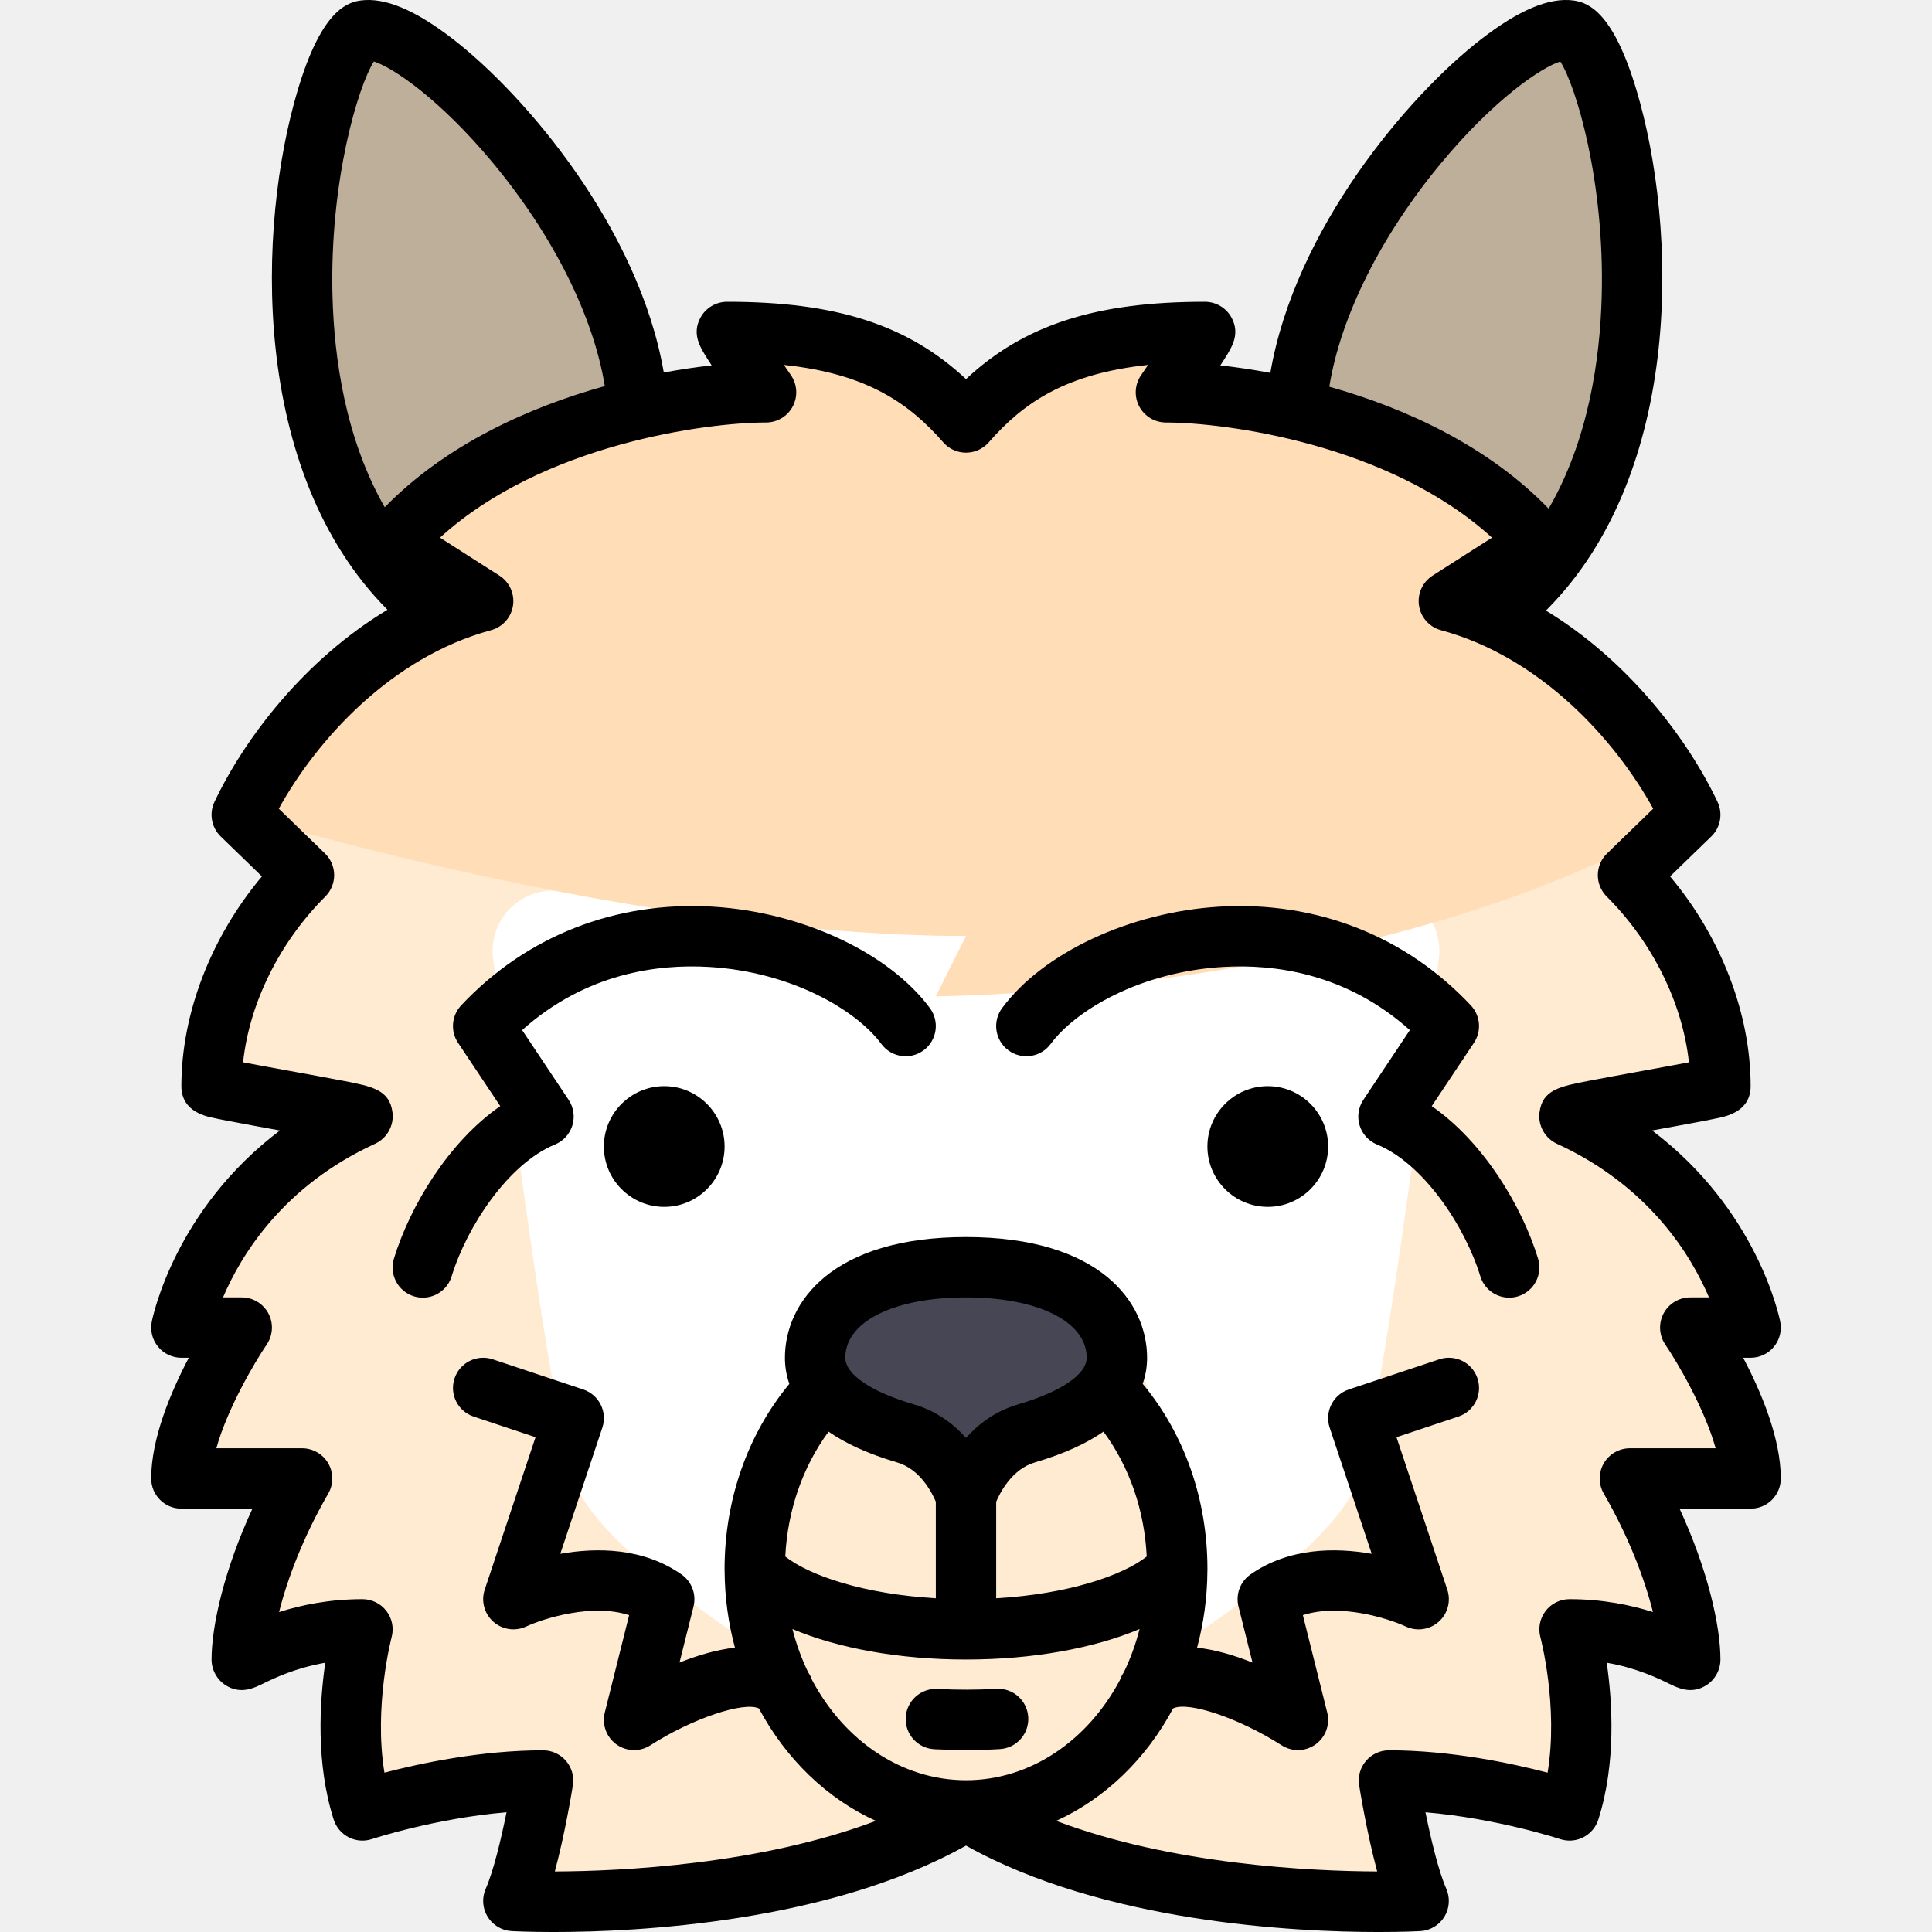
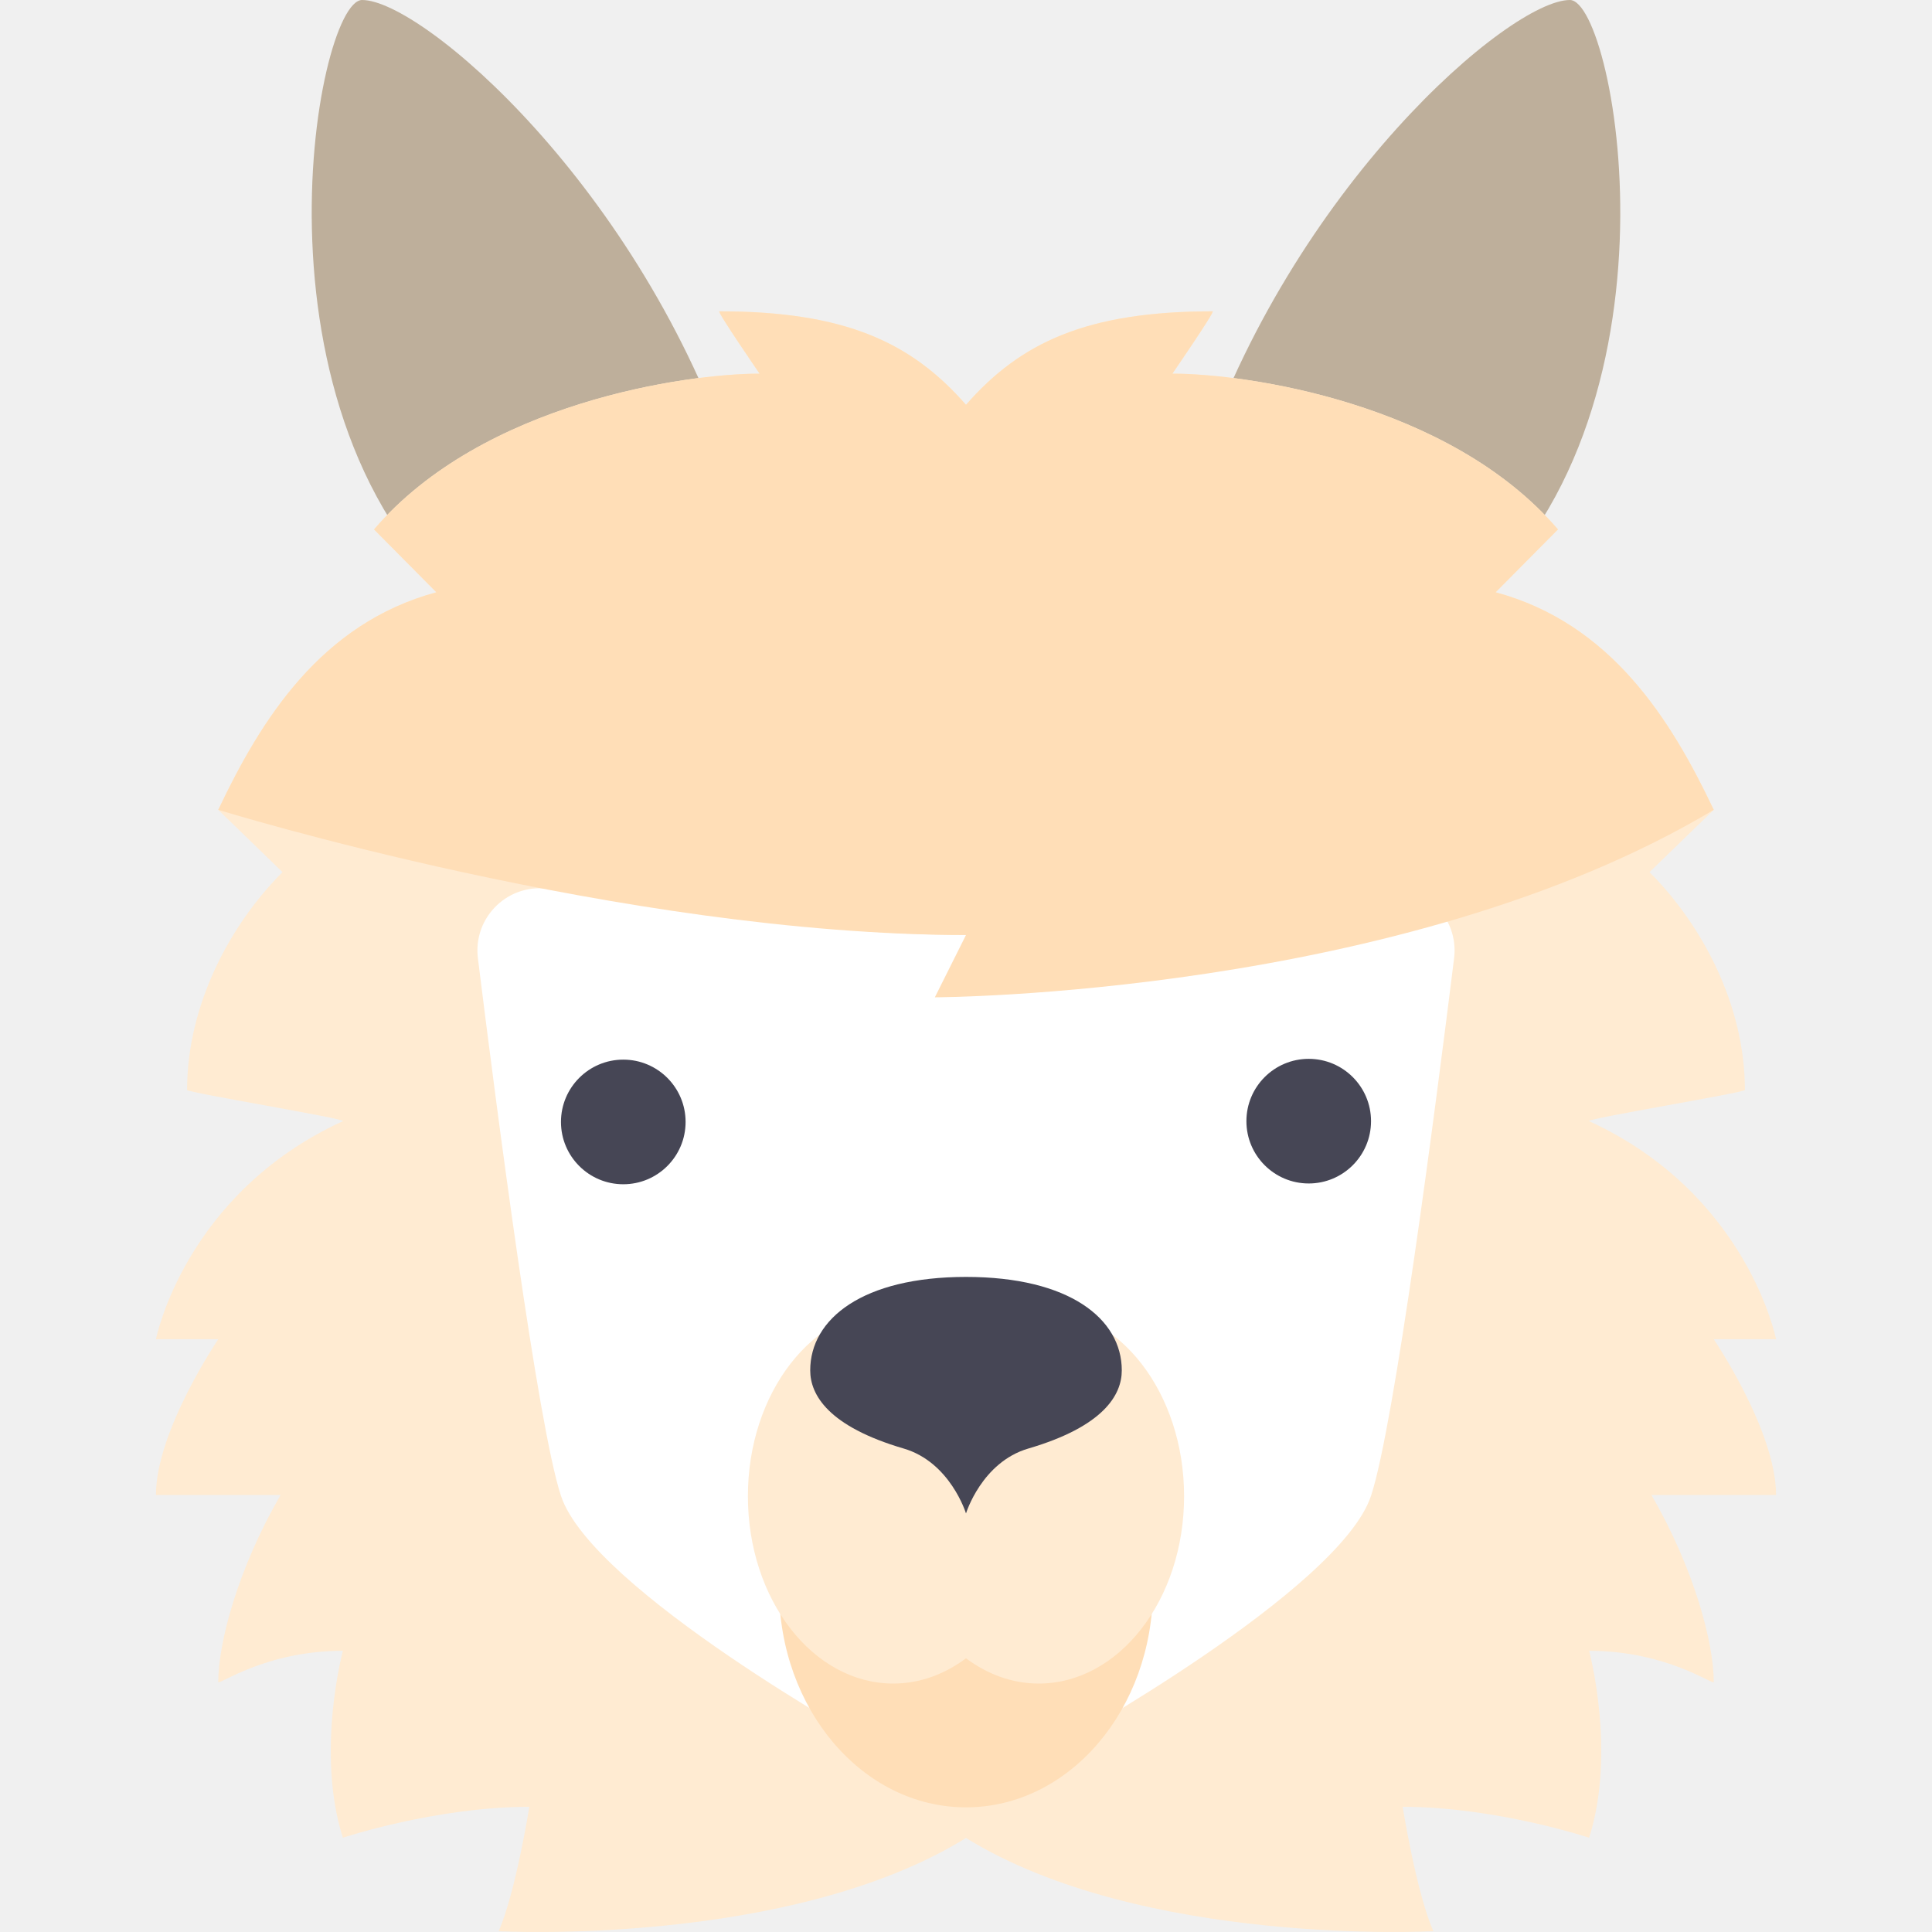
- <svg xmlns="http://www.w3.org/2000/svg" height="800px" width="800px" version="1.1" id="Layer_1" viewBox="0 0 512.003 512.003" xml:space="preserve">
-   <path style="fill:#FFEBD2;" d="M256.001,479.88c45.359,27.991,119.994,23.933,119.994,23.933  c-4.378-9.974-7.875-31.932-7.875-31.932c23.999,0,47.873,7.934,47.873,7.934c7-21.933,0-47.998,0-47.998  c19.999,0,31.999,9,31.999,8c0-10.003-5-28.999-15.999-47.998h31.999c0-16.434-15.999-39.999-15.999-39.999  c-0.058,0,15.999,0.001,15.999,0.001s-7.333-37.331-47.998-55.997c-1.212-0.557,39.998-7.333,39.998-8  c0-21.999-11.166-42.599-24.499-55.931l16.499-15.999c-11.065-23.332-26.433-47.859-55.997-55.858l15.999-16.138  c-27.999-32.665-80.329-39.998-98.995-39.998c0,0,10.999-15.999,10.333-15.999c-32.331,0-49.331,8-63.33,23.999  c-13.999-15.999-30.999-23.999-63.33-23.999c-0.667,0,10.333,15.999,10.333,15.999c-18.666,0-70.997,7.333-98.995,39.998  l15.999,16.138c-29.565,8-44.932,32.525-55.997,55.858l16.499,15.999c-13.332,13.332-24.499,33.932-24.499,55.931  c0,0.667,41.21,7.443,39.998,8c-40.665,18.666-47.998,55.997-47.998,55.997s16.057-0.001,15.999-0.001  c0,0-15.999,23.565-15.999,39.999H80.01C69.01,410.817,64.01,429.813,64.01,439.816c0,1,11.999-8,31.999-8c0,0-7,26.065,0,47.998  c0,0,23.874-7.934,47.873-7.934c0,0-3.497,21.959-7.875,31.932C136.007,503.813,210.642,507.872,256.001,479.88z" />
-   <path style="fill:#FFFFFF;" d="M256.001,248.031c-37.008,0-81.004-6.989-106.587-11.727c-10.628-1.969-20.065,6.976-18.735,17.701  c4.895,39.463,15.346,119.924,21.327,138.02c8,24.204,79.996,63.997,79.996,63.997l23.999-0.205L280,456.021  c0,0,71.997-39.793,79.996-63.997c5.98-18.095,16.432-98.556,21.327-138.02c1.331-10.725-8.108-19.67-18.735-17.701  C337.005,241.042,293.01,248.031,256.001,248.031z" />
-   <ellipse style="fill:#FFDEB7;" cx="255.999" cy="415.821" rx="47.998" ry="56.197" />
-   <path style="fill:#FFEBD2;" d="M272.668,338.782c-6.079,0-11.759,2.386-16.666,6.488c-4.907-4.102-10.588-6.488-16.666-6.488  c-18.409,0-33.331,21.535-33.331,48.101c0,26.565,14.923,48.101,33.331,48.101c6.079,0,11.759-2.386,16.666-6.488  c4.907,4.102,20.92,3.488,26.999,3.488c18.409,0,23.999-18.536,23.999-45.101C306.999,360.317,291.076,338.782,272.668,338.782z" />
-   <path style="fill:#FFDEB7;" d="M248.002,264.03c0,0,119.994-0.278,199.991-48.137c-11.065-23.332-26.433-47.859-55.997-55.858  l15.999-16.138c-27.999-32.665-80.329-39.998-98.995-39.998c0,0,10.999-15.999,10.333-15.999c-32.331,0-49.331,8-63.33,23.999  c-13.999-15.999-30.999-23.999-63.33-23.999c-0.667,0,10.333,15.999,10.333,15.999c-18.666,0-70.997,7.333-98.995,39.998  l15.999,16.138c-29.565,8-44.932,32.525-55.997,55.858c0,0,103.995,32.138,191.991,32.138L248.002,264.03z" />
-   <path style="fill:#FFEBD2;" d="M294.689,369.56l-2.977,0.056c-3.52,3.685-9.611,7.31-19.712,10.27  c-11.986,3.514-15.999,16.666-15.999,16.666s-4.013-13.152-15.999-16.666c-8.9-2.608-14.686-5.733-18.345-8.96l-5.647,0.106  c-9.892,11.539-15.99,27.341-15.99,44.771c0,35.334,25.064,63.979,55.981,63.979s55.981-28.645,55.981-63.979  C311.984,397.62,305.346,381.208,294.689,369.56z" />
-   <path style="fill:#464655;" d="M256.001,396.551c0,0,4.013-13.152,15.999-16.666c10.102-2.96,16.192-6.585,19.712-10.27  c3.217-3.368,4.287-6.787,4.287-9.795c0-13.254-13.489-23.999-39.998-23.999s-39.998,10.745-39.998,23.999  c0,3.4,1.365,7.323,5.654,11.104c3.66,3.227,9.446,6.352,18.345,8.96C251.99,383.399,256.001,396.551,256.001,396.551z" />
+ <svg xmlns="http://www.w3.org/2000/svg" height="800px" width="800px" version="1.1" id="Layer_1" viewBox="0 0 512 512" xml:space="preserve">
  <g>
-     <path style="fill:#BEAF9B;" d="M415.95,8.061c-15.328-2-65.978,48.953-71.977,96.936c23.649,4.885,46.181,20.185,68.021,41.935   C449.008,96.821,426.824,9.479,415.95,8.061z" />
-     <path style="fill:#BEAF9B;" d="M96.64,8.061c-10.665,1.391-35.628,78.271,1.882,135.936c1.303,2.003,66.283-43.106,70.095-40.027   C162.618,55.985,111.968,6.061,96.64,8.061z" />
+     <path style="fill:#BEAF9B;" d="M194.442,123.933C169.672,49.622,111.874,0,95.966,0c-12.385,0-33.632,115.676,32.422,165.217   L194.442,123.933z" />
+     <path style="fill:#BEAF9B;" d="M317.557,123.933C342.327,49.622,400.125,0,416.033,0c12.385,0,33.632,115.676-32.422,165.217   L317.557,123.933z" />
  </g>
-   <path d="M176.028,287.842c-8.821,0-15.997,7.176-15.997,15.997c0,8.822,7.177,15.997,15.997,15.997s15.997-7.177,15.997-15.997  C192.025,295.019,184.849,287.842,176.028,287.842z" />
-   <path d="M335.976,287.842c-8.821,0-15.997,7.176-15.997,15.997c0,8.822,7.177,15.997,15.997,15.997  c8.821,0,15.997-7.177,15.997-15.997C351.973,295.019,344.797,287.842,335.976,287.842z" />
-   <path d="M461.969,359.823h1.965l0,0c2.392,0,4.658-1.07,6.178-2.917c1.52-1.847,2.133-4.277,1.672-6.625  c-0.278-1.417-6.159-29.721-33.96-50.691c0.087-0.016,0.173-0.032,0.259-0.047c5.01-0.912,9.743-1.772,13.386-2.476  c2.018-0.39,3.516-0.695,4.583-0.936c5.232-1.177,7.885-3.966,7.885-8.289c0-19.266-7.871-39.526-21.346-55.58l10.917-10.587  c2.46-2.386,3.127-6.074,1.659-9.171c-7.956-16.773-23.722-37.494-45.482-50.69c36.787-36.714,34.809-101.852,23.979-138.013  c-6.006-20.054-12.395-23.116-16.68-23.675c-6.452-0.847-14.457,2.517-24.477,10.267c-19.282,14.915-49.311,50.278-55.848,88.429  c-4.672-0.878-9.126-1.529-13.25-1.985c0.453-0.697,0.853-1.323,1.199-1.873c1.899-3.019,4.052-6.441,1.811-10.701  c-1.383-2.629-4.133-4.289-7.104-4.289c-28.8,0-47.825,6.035-63.313,20.494c-15.488-14.459-34.513-20.494-63.313-20.494  c-2.971,0-5.721,1.66-7.104,4.289c-2.241,4.26-0.089,7.682,1.811,10.701c0.346,0.55,0.746,1.176,1.199,1.873  c-3.956,0.437-8.22,1.058-12.683,1.883c-6.575-38.112-36.565-73.426-55.829-88.327c-10.018-7.75-18.022-11.114-24.476-10.267  C91.32,0.687,84.93,3.748,78.925,23.802C68.116,59.89,66.125,124.839,102.682,161.593c-21.949,13.184-37.846,34.044-45.846,50.913  c-1.469,3.097-0.802,6.786,1.659,9.171l10.917,10.587c-13.475,16.055-21.346,36.314-21.346,55.58c0,4.323,2.653,7.111,7.885,8.289  c1.066,0.24,2.565,0.546,4.583,0.936c3.644,0.703,8.376,1.564,13.386,2.476c0.086,0.016,0.172,0.031,0.259,0.047  c-27.797,20.97-33.682,49.275-33.96,50.691c-0.461,2.347,0.152,4.777,1.672,6.625c1.52,1.847,3.786,2.917,6.178,2.917h1.965  c-4.745,9.025-9.965,21.368-9.965,31.988c0,4.418,3.582,8,8,8h18.83c-7.437,16.071-10.834,30.997-10.834,39.985  c0,2.76,1.454,5.388,3.795,6.85c3.914,2.442,7.441,0.714,9.775-0.427c2.866-1.402,8.539-4.178,16.565-5.575  c-1.51,10.427-2.517,26.689,2.233,41.572c0.65,2.037,2.088,3.729,3.994,4.699c1.907,0.969,4.122,1.135,6.15,0.461  c0.193-0.064,16.812-5.524,35.66-7.102c-1.432,7.059-3.45,15.567-5.521,20.287c-1.055,2.403-0.864,5.171,0.511,7.407  c1.375,2.235,3.759,3.654,6.38,3.797c0.681,0.037,4.701,0.239,11.061,0.239c22.175,0,72.771-2.462,109.334-22.892  c36.565,20.432,87.162,22.892,109.334,22.892c6.358,0,10.381-0.202,11.061-0.239c2.621-0.143,5.005-1.562,6.38-3.797  c1.375-2.236,1.566-5.003,0.511-7.407c-2.068-4.712-4.086-13.221-5.52-20.284c18.797,1.581,35.468,7.036,35.658,7.099  c2.029,0.673,4.243,0.507,6.15-0.461c1.906-0.97,3.344-2.662,3.994-4.699c4.75-14.883,3.743-31.145,2.233-41.572  c8.027,1.397,13.699,4.173,16.565,5.575c2.335,1.143,5.862,2.87,9.775,0.427c2.342-1.461,3.795-4.089,3.795-6.85  c0-8.989-3.399-23.914-10.835-39.985h18.83c4.418,0,8-3.582,8-8C471.934,381.191,466.713,368.848,461.969,359.823z M381.813,43.345  c14.142-17.069,26.627-25.452,31.685-27.055c4.198,6.59,11.77,31.761,10.975,62.166c-0.439,16.799-3.521,38.15-14.065,56.345  c-16.055-16.608-37.881-26.632-58.122-32.319C355.265,83.93,365.909,62.54,381.813,43.345z M99.091,16.29  c5.059,1.604,17.543,9.987,31.685,27.055c15.858,19.14,26.49,40.463,29.504,58.977c-20.245,5.617-42.151,15.564-58.32,32.102  c-10.37-18.112-13.407-39.286-13.843-55.968C87.32,48.049,94.893,22.878,99.091,16.29z M219.582,379.409  c4.365,3.024,10.258,5.828,18.174,8.149c6.13,1.797,9.265,8.064,10.246,10.415v25.591c-18.785-1.089-33.266-5.892-39.892-11.062  C208.72,400.236,212.72,388.718,219.582,379.409z M256.001,343.828c19.132,0,31.988,6.427,31.988,15.993  c0,4.406-6.82,9.035-18.243,12.382c-5.995,1.757-10.475,5.204-13.744,8.86c-3.27-3.656-7.75-7.103-13.745-8.86  c-11.422-3.348-18.242-7.977-18.242-12.382C224.014,350.255,236.869,343.828,256.001,343.828z M264.001,397.979  c0.99-2.352,4.154-8.636,10.246-10.422c7.925-2.323,13.821-5.13,18.187-8.157c6.87,9.299,10.856,20.781,11.462,33.098  c-6.625,5.173-21.107,9.977-39.894,11.064v-25.585H264.001z M215.22,445.253c-0.239-0.715-0.584-1.403-1.033-2.043  c-1.743-3.604-3.152-7.453-4.182-11.493c12.083,5.098,28.365,8.081,45.996,8.081c17.631,0,33.912-2.983,45.996-8.081  c-1.029,4.041-2.439,7.889-4.182,11.493c-0.449,0.64-0.794,1.328-1.033,2.043c-8.472,15.909-23.581,26.53-40.781,26.53  C238.801,471.782,223.692,461.162,215.22,445.253z M431.944,383.811c-2.86,0-5.502,1.526-6.931,4.004  c-1.428,2.478-1.426,5.529,0.007,8.004c6.532,11.282,10.797,22.482,13.031,31.393c-5.774-1.83-13.254-3.414-22.103-3.414  c-2.488,0-4.834,1.158-6.348,3.132c-1.514,1.974-2.023,4.54-1.378,6.943c0.056,0.208,4.828,18.351,1.907,35.905  c-9.431-2.466-25.597-5.927-42.041-5.927c-2.341,0-4.565,1.026-6.085,2.807s-2.183,4.139-1.815,6.451  c0.267,1.674,2.078,12.772,4.78,22.853c-17.678-0.074-54.333-1.795-85.07-13.408c12.973-5.9,23.85-16.44,30.983-29.798  c3.933-1.965,17.462,2.537,28.77,9.768c1.319,0.847,2.821,1.268,4.321,1.268c1.639,0,3.274-0.502,4.666-1.501  c2.665-1.913,3.892-5.257,3.096-8.439l-6.454-25.814c9.811-3.191,22.58,0.843,27.3,3.014c2.896,1.352,6.319,0.849,8.706-1.277  c2.387-2.126,3.277-5.47,2.267-8.502l-13.465-40.395l16.403-5.468c4.191-1.397,6.457-5.928,5.06-10.118  c-1.396-4.192-5.927-6.457-10.119-5.06l-23.992,7.998c-2.013,0.671-3.677,2.114-4.625,4.012c-0.949,1.897-1.105,4.095-0.434,6.107  l11.142,33.427c-9.599-1.693-21.917-1.677-32.134,5.474c-2.715,1.9-3.977,5.279-3.173,8.494l3.715,14.858  c-4.624-1.851-9.719-3.4-14.692-3.951c1.747-6.48,2.702-13.34,2.737-20.444c0.002-0.045,0.002-0.09,0.003-0.135  c0-0.089,0.006-0.177,0.006-0.266c0-18.433-6.07-35.723-17.159-49.08c0.847-2.416,1.165-4.756,1.165-6.902  c0-14.758-12.567-31.992-47.987-31.992s-47.987,17.234-47.987,31.992c0,2.152,0.319,4.5,1.171,6.923  c-11.069,13.361-17.166,30.727-17.166,49.059c0,0.089,0.006,0.177,0.006,0.266c0.001,0.045,0.001,0.09,0.003,0.135  c0.035,7.104,0.99,13.964,2.737,20.444c-4.974,0.551-10.069,2.1-14.692,3.951l3.715-14.858c0.804-3.215-0.458-6.594-3.173-8.494  c-10.218-7.153-22.536-7.167-32.133-5.474l11.142-33.427c0.671-2.013,0.515-4.21-0.434-6.107c-0.949-1.898-2.613-3.341-4.625-4.012  l-23.992-7.998c-4.192-1.397-8.722,0.869-10.119,5.06c-1.397,4.191,0.868,8.722,5.06,10.118l16.403,5.468l-13.465,40.395  c-1.008,3.025-0.114,6.355,2.26,8.483c2.375,2.128,5.795,2.638,8.693,1.305c4.736-2.179,17.509-6.216,27.319-3.022l-6.454,25.814  c-0.795,3.182,0.432,6.527,3.096,8.439c1.391,0.999,3.027,1.501,4.666,1.501c1.5,0,3.002-0.421,4.321-1.268  c11.086-7.116,24.841-11.687,28.773-9.76c7.134,13.353,18.008,23.892,30.98,29.791c-30.739,11.614-67.395,13.334-85.071,13.408  c2.703-10.079,4.514-21.178,4.78-22.853c0.368-2.313-0.295-4.67-1.815-6.451c-1.52-1.781-3.744-2.807-6.085-2.807  c-16.441,0-32.604,3.459-42.036,5.925c-2.889-17.489,1.85-35.704,1.902-35.904c0.646-2.403,0.136-4.969-1.378-6.943  c-1.514-1.974-3.86-3.132-6.348-3.132c-8.85,0-16.33,1.584-22.103,3.414c2.235-8.911,6.5-20.11,13.031-31.393  c1.433-2.475,1.436-5.527,0.007-8.004c-1.429-2.478-4.071-4.004-6.931-4.004H57.335c2.926-10.552,10.149-22.77,13.347-27.495  c0.915-1.347,1.379-2.911,1.381-4.481c0-0.007,0-0.011,0-0.013c0-1.65-0.505-3.208-1.389-4.505  c-0.002-0.003-0.004-0.006-0.006-0.009c0,0,0,0-0.001-0.001c-0.229-0.335-0.481-0.65-0.755-0.943  c-0.002-0.002-0.004-0.004-0.006-0.006c-0.001-0.001-0.002-0.002-0.003-0.003c-0.826-0.883-1.857-1.583-3.034-2.024  c-0.372-0.14-0.755-0.251-1.147-0.334c-0.004-0.001-0.008-0.002-0.011-0.002c-0.582-0.123-1.157-0.183-1.746-0.171h-4.862  c4.751-11.176,15.885-29.511,40.288-40.711c3.174-1.457,5.062-4.835,4.625-8.3c-0.756-6.003-5.352-6.894-12.966-8.368  c-3.944-0.764-9.192-1.719-14.266-2.642c-3.934-0.715-8.692-1.581-12.37-2.282c1.703-15.679,9.584-31.717,21.802-43.936  c1.516-1.515,2.359-3.575,2.343-5.718c-0.017-2.143-0.893-4.19-2.431-5.682l-12.243-11.872  c10.173-18.416,29.904-40.178,56.247-47.307c3.057-0.827,5.338-3.379,5.818-6.51c0.48-3.131-0.932-6.249-3.601-7.954l-15.742-10.058  c27.191-24.833,70.756-30.518,86.411-30.518c2.971,0,5.697-1.646,7.08-4.275s1.195-5.809-0.488-8.257  c-0.61-0.887-1.237-1.804-1.866-2.729c21.798,2.319,32.993,9.962,42.237,20.526c0.024,0.028,0.052,0.052,0.077,0.079  c0.094,0.104,0.194,0.204,0.294,0.304c0.099,0.099,0.198,0.198,0.301,0.291c0.028,0.025,0.052,0.053,0.081,0.078  c0.061,0.053,0.126,0.098,0.188,0.149c0.121,0.099,0.241,0.198,0.366,0.289c0.093,0.068,0.189,0.131,0.284,0.195  c0.124,0.082,0.248,0.164,0.375,0.239c0.108,0.063,0.218,0.122,0.328,0.18c0.118,0.062,0.236,0.124,0.356,0.179  c0.124,0.058,0.25,0.11,0.376,0.161c0.111,0.045,0.222,0.089,0.334,0.129c0.136,0.048,0.274,0.09,0.412,0.13  c0.107,0.031,0.214,0.063,0.323,0.089c0.143,0.035,0.287,0.064,0.431,0.092c0.108,0.021,0.216,0.041,0.324,0.057  c0.144,0.021,0.287,0.036,0.43,0.049c0.114,0.011,0.227,0.021,0.341,0.026c0.137,0.007,0.274,0.008,0.412,0.008  c0.121,0,0.243-0.001,0.364-0.007c0.13-0.006,0.259-0.018,0.389-0.03c0.128-0.012,0.255-0.025,0.383-0.044  c0.124-0.018,0.247-0.041,0.37-0.064c0.13-0.025,0.26-0.051,0.389-0.083c0.121-0.029,0.241-0.064,0.361-0.1  c0.126-0.037,0.251-0.075,0.376-0.119c0.124-0.043,0.246-0.092,0.368-0.142c0.116-0.047,0.231-0.095,0.346-0.147  c0.129-0.06,0.255-0.125,0.381-0.192c0.103-0.055,0.206-0.109,0.307-0.168c0.133-0.078,0.261-0.162,0.39-0.248  c0.091-0.061,0.183-0.121,0.272-0.187c0.126-0.093,0.249-0.192,0.371-0.292c0.062-0.051,0.127-0.095,0.188-0.148  c0.028-0.025,0.053-0.053,0.081-0.078c0.103-0.093,0.201-0.191,0.299-0.29c0.101-0.101,0.201-0.201,0.295-0.305  c0.025-0.027,0.052-0.051,0.077-0.079c9.244-10.564,20.439-18.207,42.237-20.526c-0.629,0.924-1.257,1.842-1.866,2.729  c-1.683,2.448-1.871,5.627-0.488,8.257c1.383,2.629,4.109,4.275,7.08,4.275c15.655,0,59.22,5.684,86.411,30.518l-15.742,10.058  c-2.668,1.705-4.081,4.824-3.601,7.954c0.48,3.13,2.761,5.683,5.818,6.51c26.344,7.129,46.076,28.89,56.247,47.307l-12.243,11.872  c-1.538,1.492-2.414,3.539-2.431,5.682c-0.016,2.143,0.828,4.203,2.343,5.718c12.218,12.218,20.099,28.257,21.802,43.936  c-3.679,0.701-8.438,1.566-12.37,2.282c-5.075,0.923-10.322,1.878-14.266,2.642c-7.615,1.475-12.21,2.365-12.966,8.368  c-0.436,3.465,1.452,6.843,4.626,8.3c24.411,11.205,35.543,29.547,40.289,40.711h-4.864c-0.83-0.011-1.64,0.105-2.449,0.353  c-3.358,1.032-5.649,4.134-5.649,7.647c0,0.004,0,0.036,0.002,0.091c0.018,1.542,0.48,3.075,1.376,4.398  c3.202,4.729,10.424,16.947,13.35,27.499h-22.72V383.811z" />
-   <path d="M379.427,293.137l11.188-16.784c2.063-3.093,1.722-7.2-0.822-9.911c-17.245-18.379-40.893-27.67-66.579-26.166  c-23.621,1.384-46.79,12.188-57.652,26.885c-2.626,3.553-1.875,8.562,1.679,11.187c3.553,2.626,8.563,1.875,11.187-1.679  c6.603-8.933,23.727-19.133,45.722-20.422c13.547-0.791,32.625,1.636,49.478,16.742l-12.32,18.481  c-1.331,1.996-1.695,4.483-0.994,6.776c0.701,2.293,2.395,4.152,4.613,5.062c12.408,5.092,23.366,21.794,27.376,34.923  c1.053,3.447,4.222,5.665,7.648,5.665c0.774,0,1.561-0.113,2.34-0.351c4.226-1.291,6.605-5.762,5.314-9.988  C403.379,319.722,393.162,302.654,379.427,293.137z" />
-   <path d="M188.787,240.275c-25.691-1.508-49.334,7.788-66.579,26.166c-2.544,2.711-2.885,6.818-0.822,9.911l11.188,16.784  c-13.735,9.518-23.953,26.585-28.179,40.421c-1.291,4.226,1.088,8.697,5.314,9.988c0.779,0.238,1.565,0.351,2.34,0.351  c3.426,0,6.595-2.218,7.648-5.665c4.011-13.129,14.968-29.832,27.376-34.923c2.219-0.91,3.912-2.769,4.613-5.062  c0.701-2.293,0.336-4.781-0.994-6.776l-12.32-18.481c16.853-15.107,35.927-17.536,49.478-16.742  c21.995,1.289,39.119,11.489,45.722,20.422c2.627,3.554,7.636,4.305,11.187,1.679c3.553-2.626,4.305-7.636,1.679-11.187  C235.577,252.464,212.408,241.659,188.787,240.275z" />
-   <path d="M247.582,463.563c2.773,0.15,5.606,0.227,8.42,0.227c3.006,0,6.024-0.086,8.97-0.258c4.411-0.256,7.779-4.039,7.523-8.45  s-4.036-7.782-8.45-7.523c-5.109,0.296-10.456,0.306-15.596,0.027c-4.402-0.237-8.182,3.144-8.421,7.555  C239.788,459.552,243.171,463.324,247.582,463.563z" />
+   <path style="fill:#FFEBD2;" d="M256,487.086c46.817,28.89,123.851,24.702,123.851,24.702c-4.518-10.294-8.128-32.959-8.128-32.959  c24.77,0,49.411,8.189,49.411,8.189c7.225-22.638,0-49.54,0-49.54c20.642,0,33.027,9.289,33.027,8.257  c0-10.324-5.16-29.931-16.514-49.54h33.027c0-16.961-16.513-41.285-16.513-41.285c-0.06,0,16.513,0.001,16.513,0.001  s-7.568-38.531-49.54-57.797c-1.251-0.574,41.284-7.568,41.284-8.257c0-22.706-11.525-43.968-25.286-57.729l17.03-16.514  c-11.421-24.082-27.282-49.397-57.797-57.654l16.513-16.657c-28.899-33.715-82.911-41.284-102.177-41.284  c0,0,11.353-16.513,10.665-16.513c-33.371,0-50.916,8.257-65.366,24.77c-14.449-16.514-31.995-24.77-65.366-24.77  c-0.688,0,10.665,16.513,10.665,16.513c-19.266,0-73.279,7.568-102.177,41.284l16.513,16.657  c-30.515,8.257-46.376,33.571-57.797,57.654l17.03,16.514c-13.761,13.761-25.286,35.023-25.286,57.729  c0,0.688,42.535,7.683,41.284,8.257c-41.972,19.266-49.54,57.797-49.54,57.797s16.573-0.001,16.513-0.001  c0,0-16.513,24.323-16.513,41.285h33.027c-11.353,19.61-16.514,39.216-16.514,49.54c0,1.032,12.385-8.257,33.027-8.257  c0,0-7.225,26.903,0,49.54c0,0,24.641-8.189,49.411-8.189c0,0-3.609,22.665-8.128,32.959  C132.149,511.788,209.182,515.977,256,487.086z" />
+   <path style="fill:#FFFFFF;" d="M256,247.784c-38.198,0-83.608-7.212-110.013-12.104c-10.969-2.032-20.71,7.2-19.337,18.27  c5.052,40.732,15.84,123.779,22.012,142.456c8.257,24.982,82.567,66.054,82.567,66.054l24.77-0.212l24.77,0.212  c0,0,74.311-41.072,82.568-66.054c6.173-18.677,16.96-101.724,22.012-142.456c1.373-11.07-8.368-20.302-19.337-18.27  C339.607,240.572,294.197,247.784,256,247.784z" />
+   <ellipse style="fill:#FFDEB7;" cx="256" cy="420.96" rx="49.54" ry="58.004" />
+   <g>
+     <circle style="fill:#464655;" cx="165.176" cy="297.326" r="16.513" />
+     <circle style="fill:#464655;" cx="346.824" cy="297.119" r="16.513" />
+   </g>
+   <path style="fill:#FFEBD2;" d="M275.265,346.865c-7.027,0-13.594,2.463-19.266,6.696c-5.672-4.234-12.24-6.696-19.266-6.696  c-21.281,0-38.531,22.227-38.531,49.647c0,27.419,17.251,49.646,38.531,49.646c7.026,0,13.594-2.463,19.266-6.696  c5.672,4.234,12.24,6.696,19.266,6.696c21.281,0,38.531-22.227,38.531-49.646C313.796,369.092,296.546,346.865,275.265,346.865z" />
+   <path style="fill:#464655;" d="M256,401.079c0,0-4.142-13.575-16.513-17.202c-19.953-5.849-24.77-14.206-24.77-20.71  c0-13.68,13.923-24.77,41.284-24.77c27.361,0,41.284,11.09,41.284,24.77c0,6.503-4.817,14.861-24.77,20.71  C260.141,387.504,256,401.079,256,401.079z" />
+   <path style="fill:#FFDEB7;" d="M247.743,264.298c0,0,123.851-0.287,206.419-49.684c-11.421-24.082-27.282-49.397-57.797-57.654  l16.513-16.657c-28.899-33.715-82.911-41.284-102.177-41.284c0,0,11.353-16.513,10.665-16.513c-33.371,0-50.916,8.257-65.366,24.77  c-14.449-16.514-31.995-24.77-65.366-24.77c-0.688,0,10.665,16.513,10.665,16.513c-19.265,0-73.279,7.568-102.177,41.284  l16.513,16.657c-30.515,8.257-46.376,33.571-57.797,57.654c0,0,107.338,33.17,198.162,33.17L247.743,264.298z" />
</svg>
